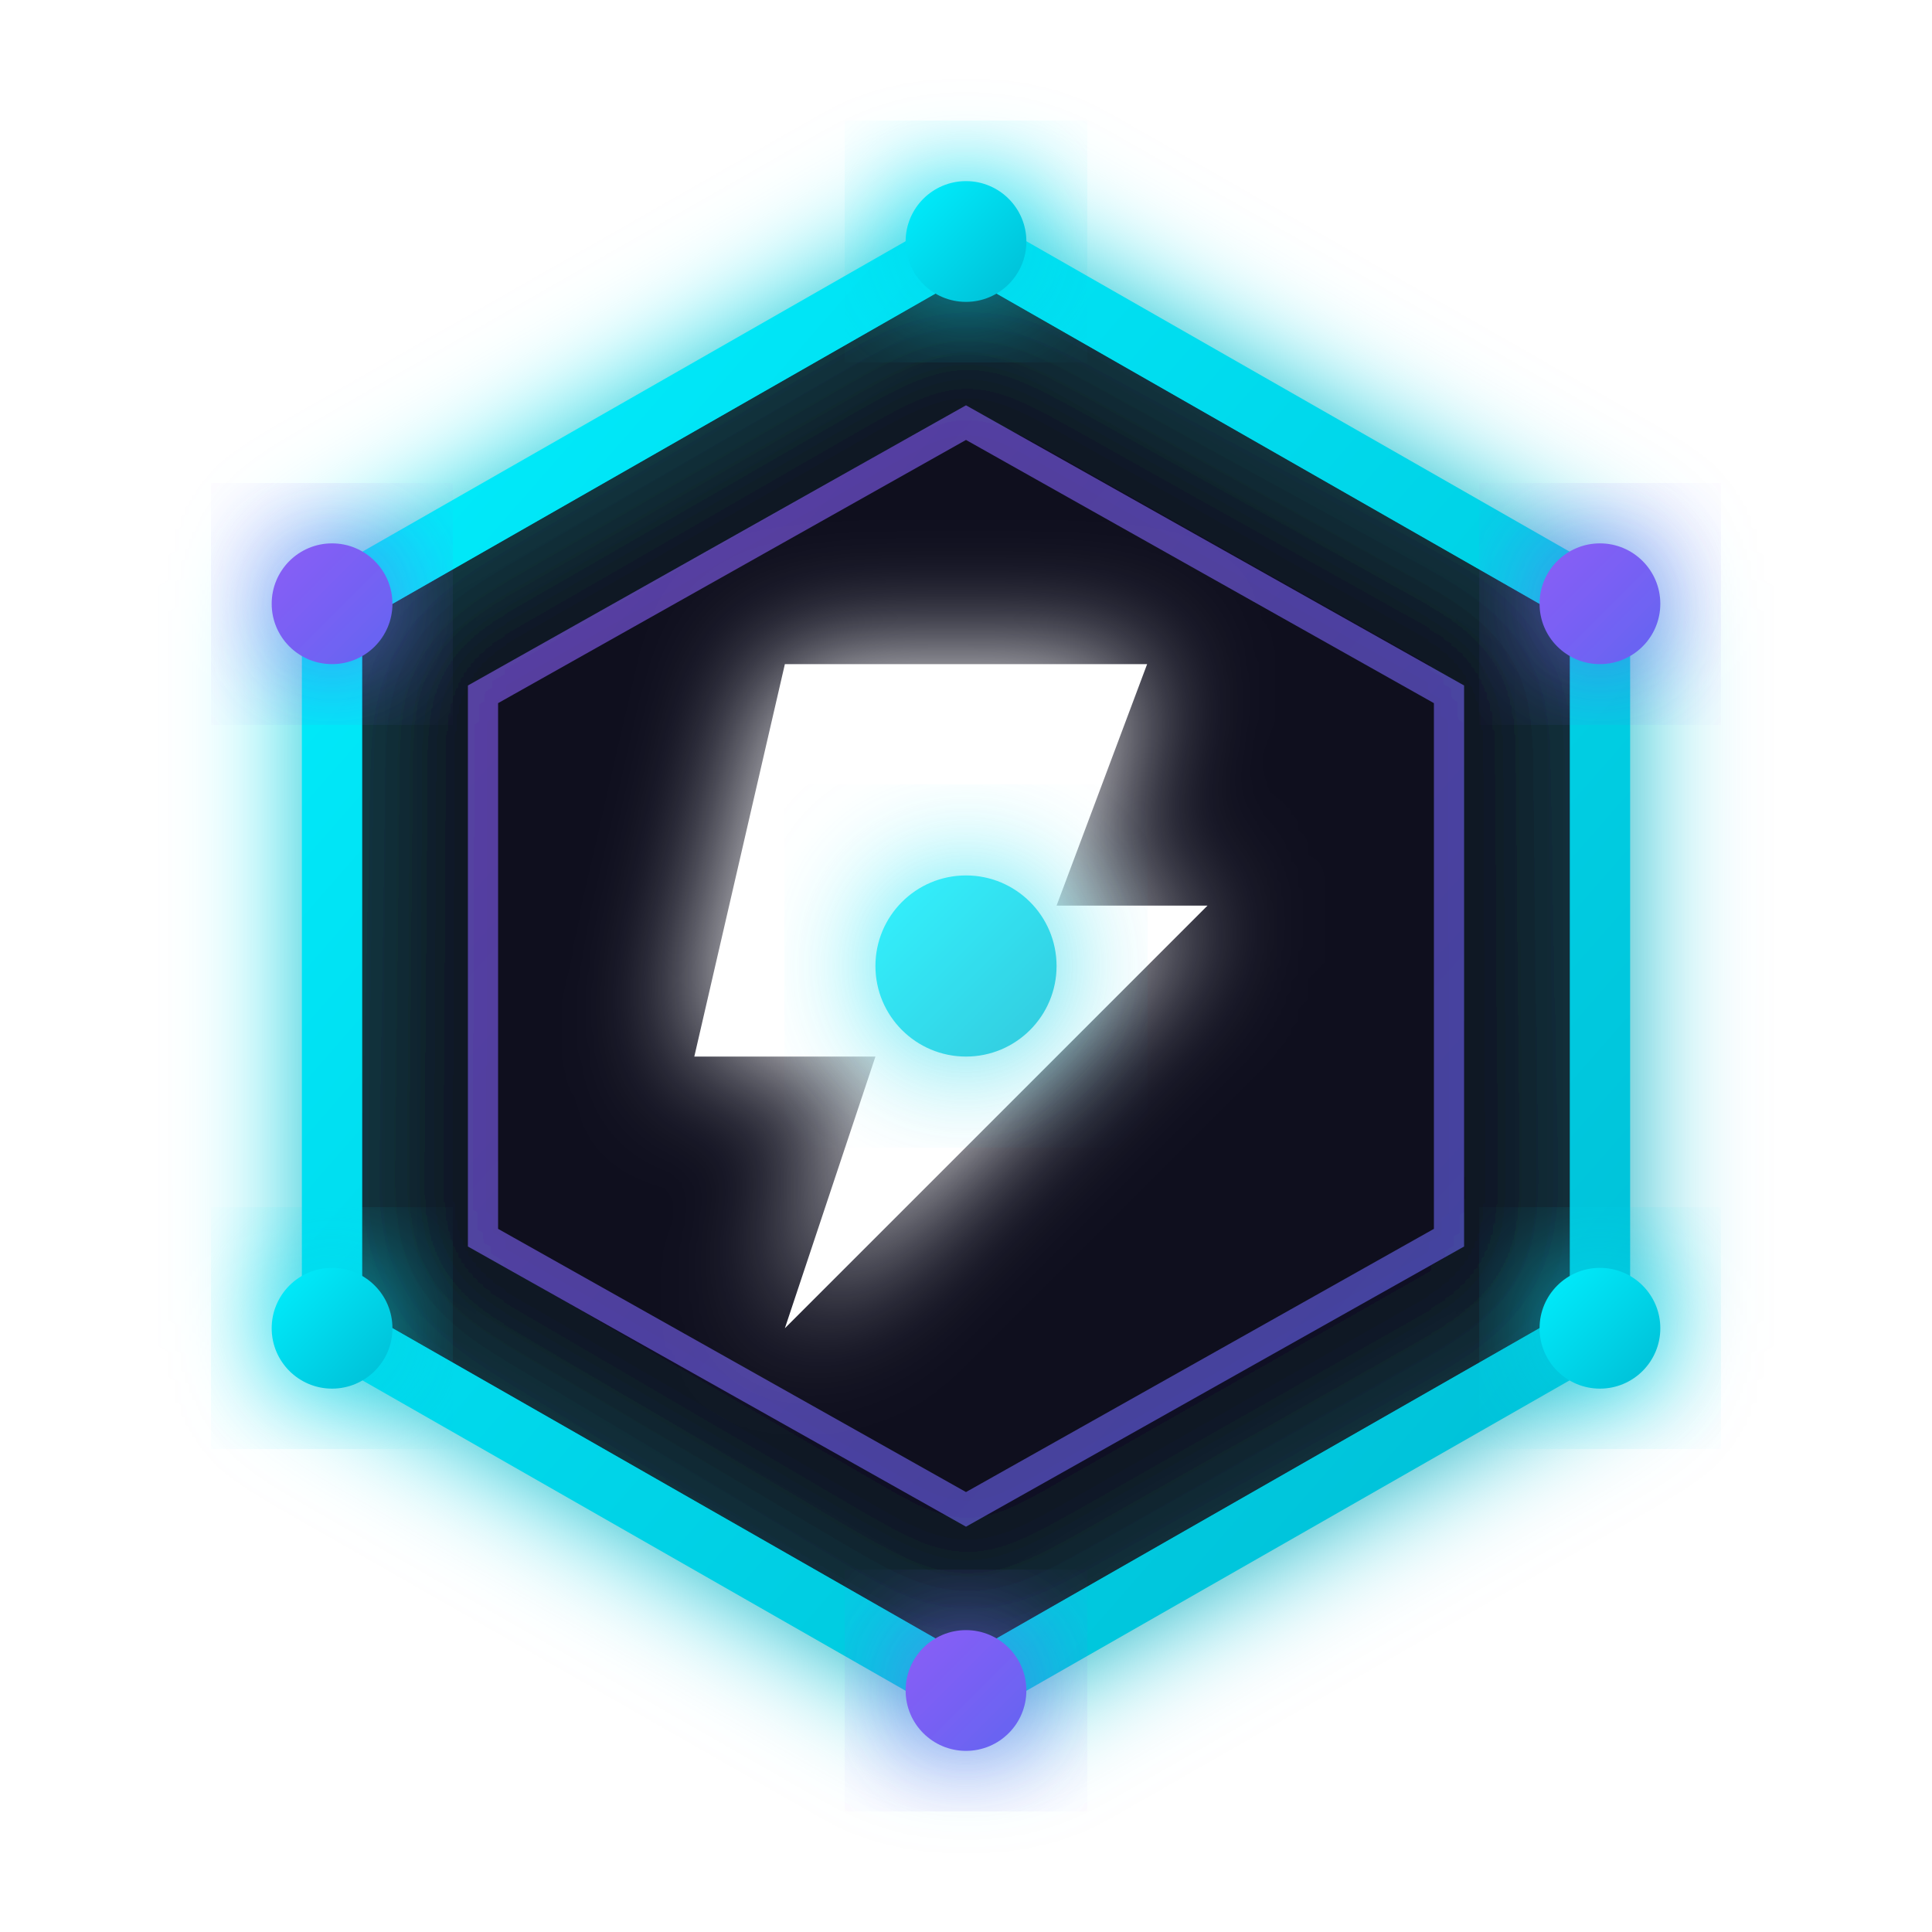
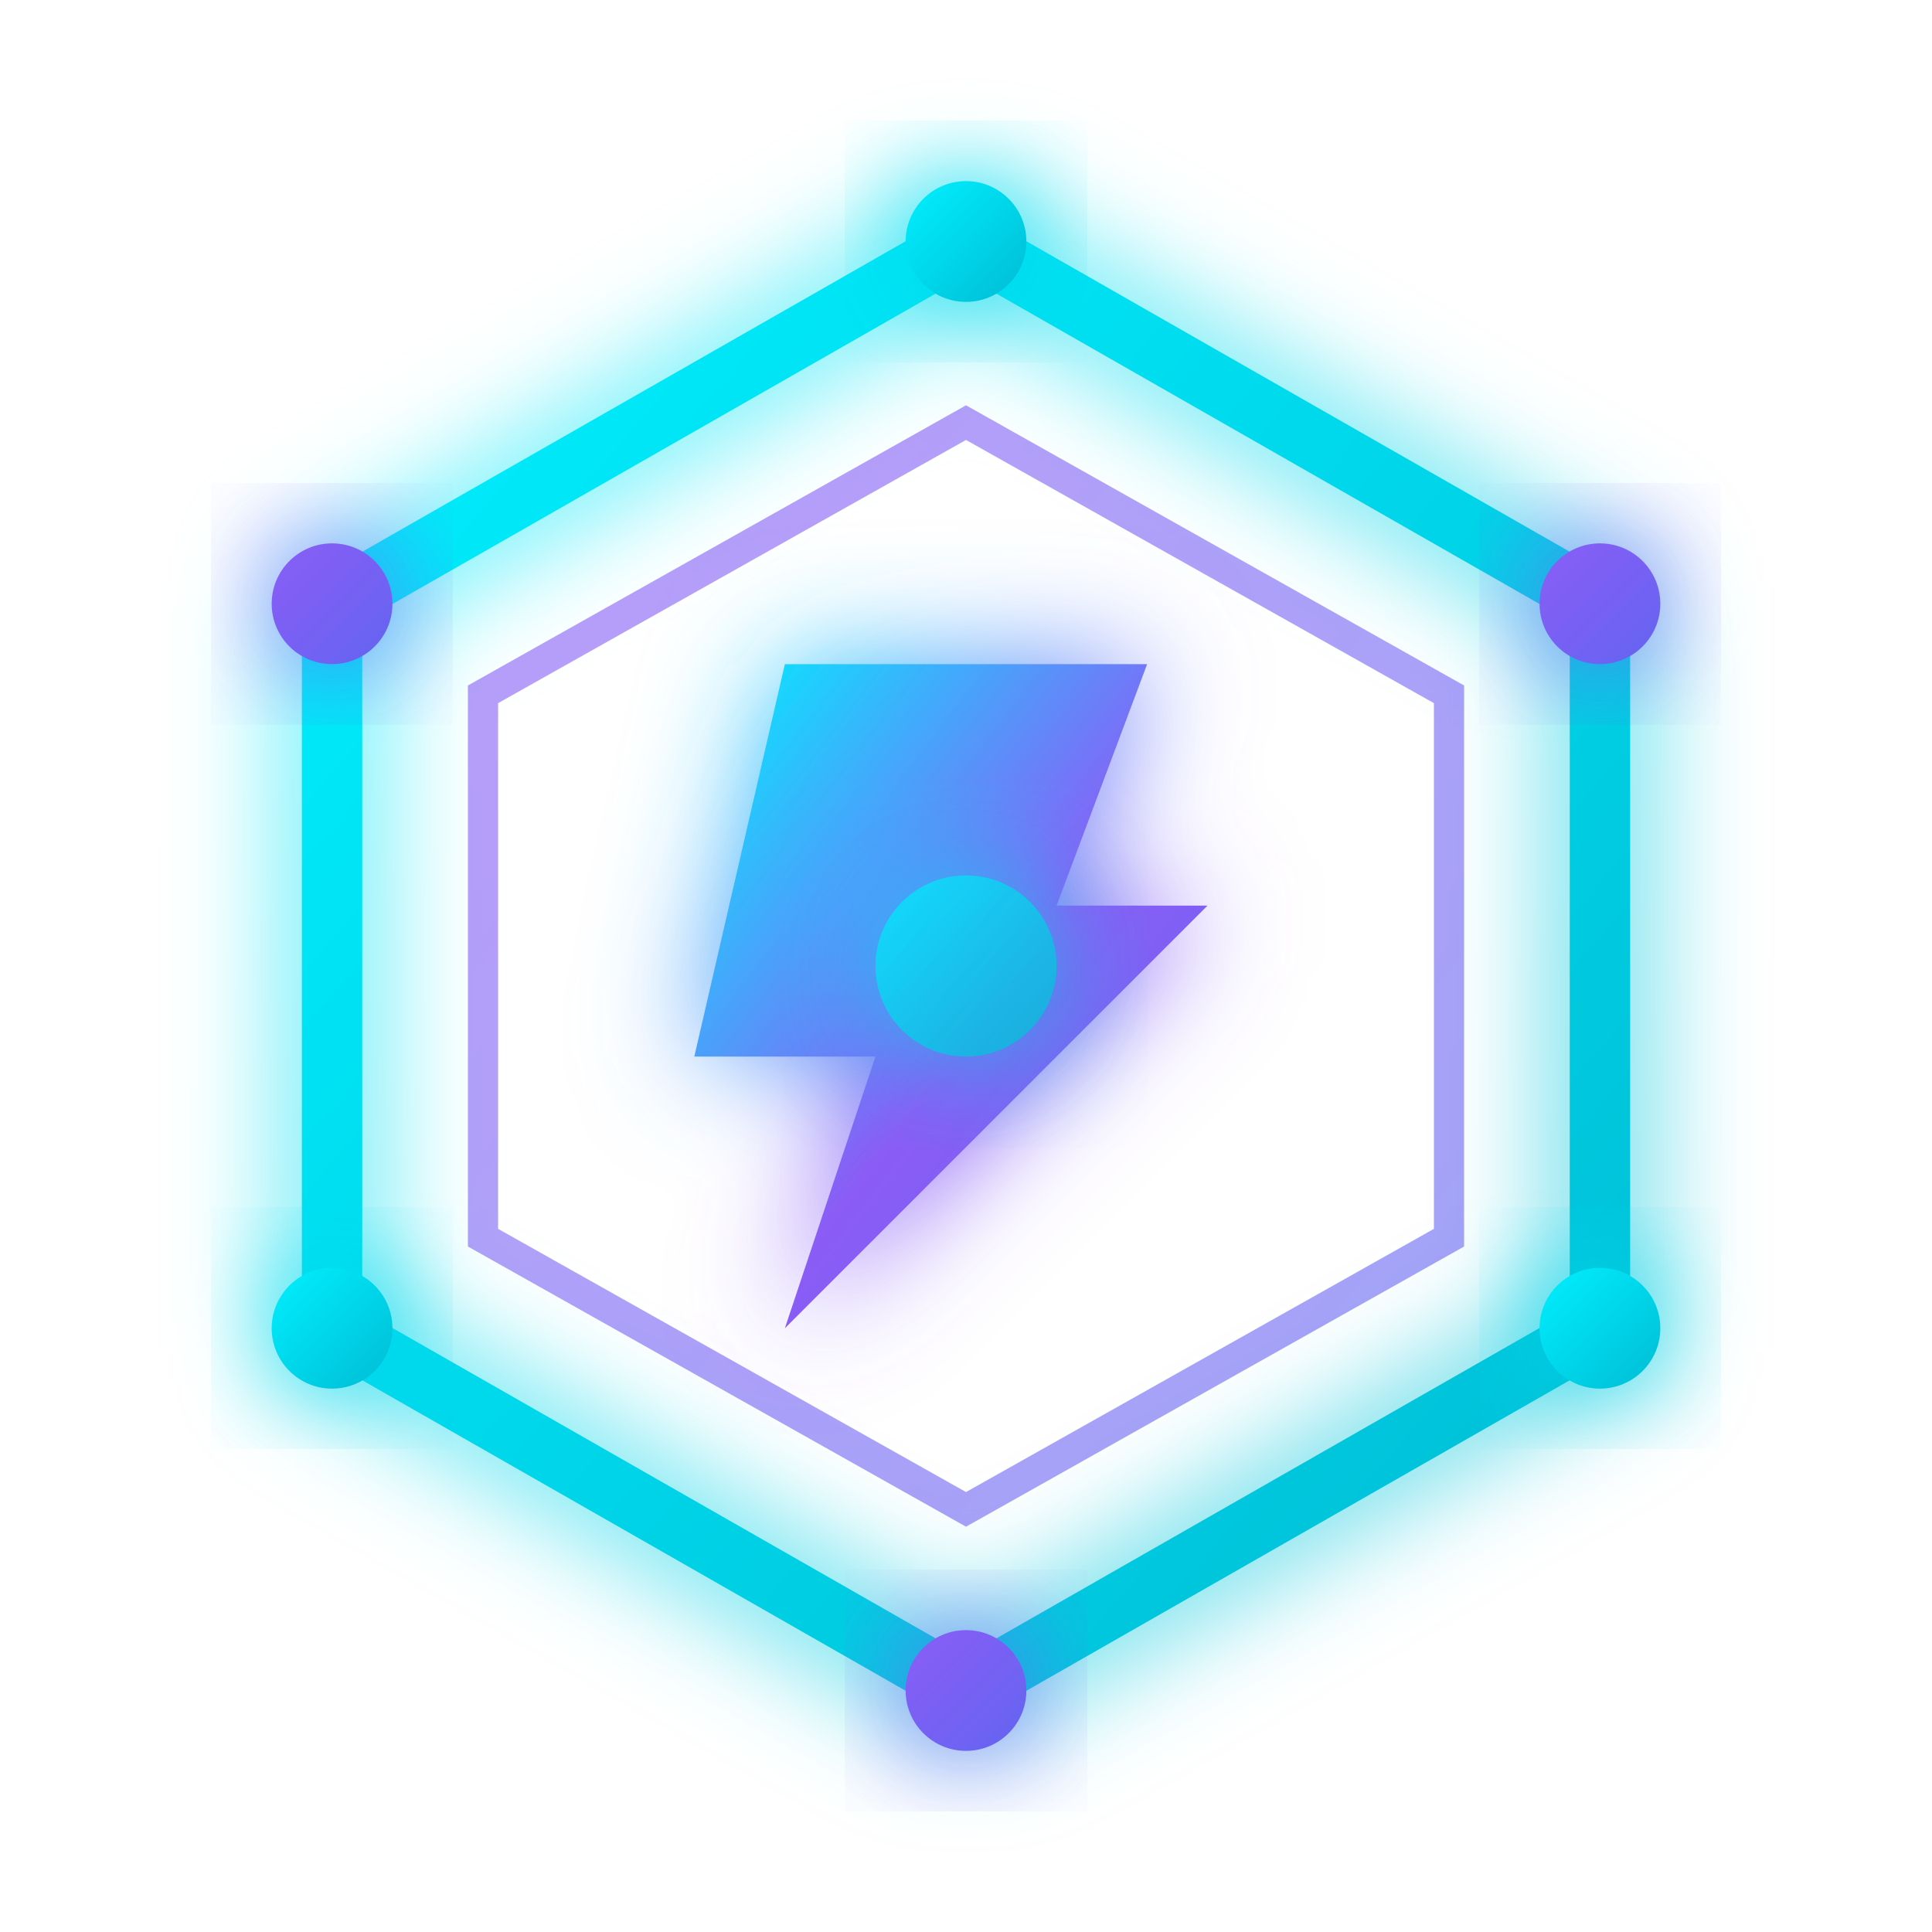
<svg xmlns="http://www.w3.org/2000/svg" width="64" height="64" viewBox="0 0 64 64" fill="none">
  <defs>
    <linearGradient id="brandCyan" x1="0" y1="0" x2="1" y2="1">
      <stop offset="0%" stop-color="#00f0ff" />
      <stop offset="100%" stop-color="#00bcd4" />
    </linearGradient>
    <linearGradient id="brandPurple" x1="0" y1="0" x2="1" y2="1">
      <stop offset="0%" stop-color="#8b5cf6" />
      <stop offset="100%" stop-color="#6366f1" />
    </linearGradient>
-     <linearGradient id="wordmarkGrad" x1="0" y1="0" x2="64" y2="0">
-       <stop offset="0%" stop-color="#ffffff" />
-       <stop offset="55%" stop-color="#ffffff" />
-       <stop offset="55.1%" stop-color="#8b5cf6" />
-       <stop offset="75%" stop-color="#00f0ff" />
-       <stop offset="100%" stop-color="#00f0ff" />
+     <linearGradient id="boltGrad" x1="0" y1="0" x2="1" y2="1">
+       <stop offset="0%" stop-color="#00f0ff" />
+       <stop offset="55%" stop-color="#8b5cf6" />
+       <stop offset="100%" stop-color="#6366f1" />
    </linearGradient>
    <filter id="glow" x="-50%" y="-50%" width="200%" height="200%">
      <feGaussianBlur stdDeviation="2" result="blur" />
      <feMerge>
        <feMergeNode in="blur" />
        <feMergeNode in="SourceGraphic" />
      </feMerge>
    </filter>
  </defs>
  <g transform="translate(32, 32)">
-     <polygon points="0,-24 21,-12 21,12 0,24 -21,12 -21,-12" fill="rgba(12, 12, 26, 0.9)" stroke="url(#brandCyan)" stroke-width="2" filter="url(#glow)" />
+     <polygon points="0,-24 21,-12 21,12 0,24 -21,12 -21,-12" fill="none" stroke="url(#brandCyan)" stroke-width="2" filter="url(#glow)" />
    <polygon points="0,-18 16,-9 16,9 0,18 -16,9 -16,-9" fill="none" stroke="url(#brandPurple)" stroke-width="1" opacity="0.6" />
-     <path d="M -6,-10 L 6,-10 L 3,-2 L 8,-2 L -6,12 L -3,3 L -9,3 Z" fill="url(#wordmarkGrad)" filter="url(#glow)" />
+     <path d="M -6,-10 L 6,-10 L 3,-2 L 8,-2 L -6,12 L -3,3 L -9,3 Z" fill="url(#boltGrad)" filter="url(#glow)" />
    <circle cx="0" cy="-24" r="2" fill="url(#brandCyan)" filter="url(#glow)" />
    <circle cx="21" cy="-12" r="2" fill="url(#brandPurple)" filter="url(#glow)" />
    <circle cx="21" cy="12" r="2" fill="url(#brandCyan)" filter="url(#glow)" />
    <circle cx="0" cy="24" r="2" fill="url(#brandPurple)" filter="url(#glow)" />
    <circle cx="-21" cy="12" r="2" fill="url(#brandCyan)" filter="url(#glow)" />
    <circle cx="-21" cy="-12" r="2" fill="url(#brandPurple)" filter="url(#glow)" />
    <circle cx="0" cy="0" r="3" fill="url(#brandCyan)" opacity="0.8" filter="url(#glow)" />
  </g>
</svg>
